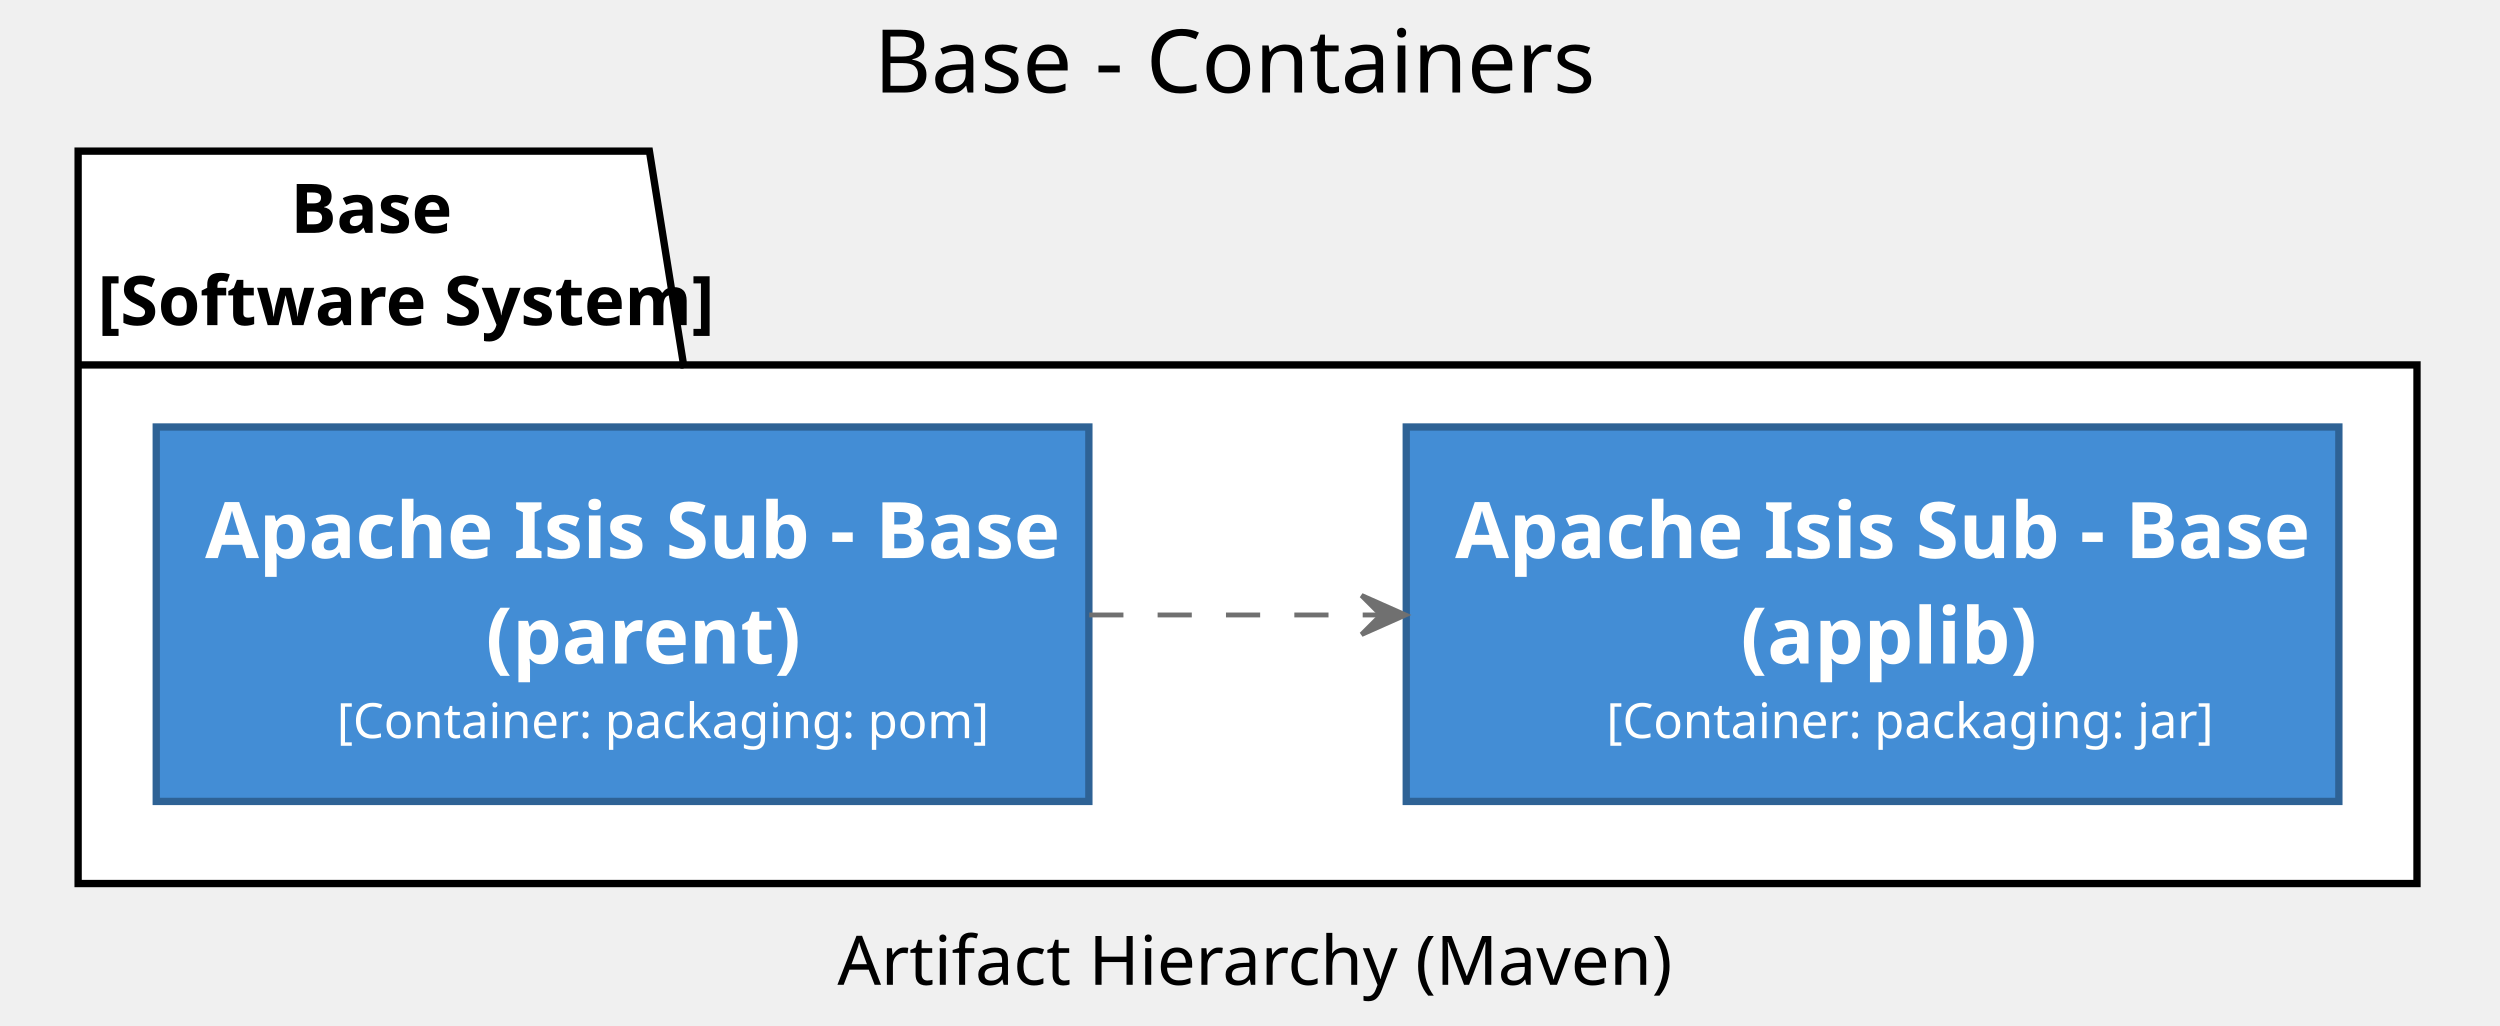
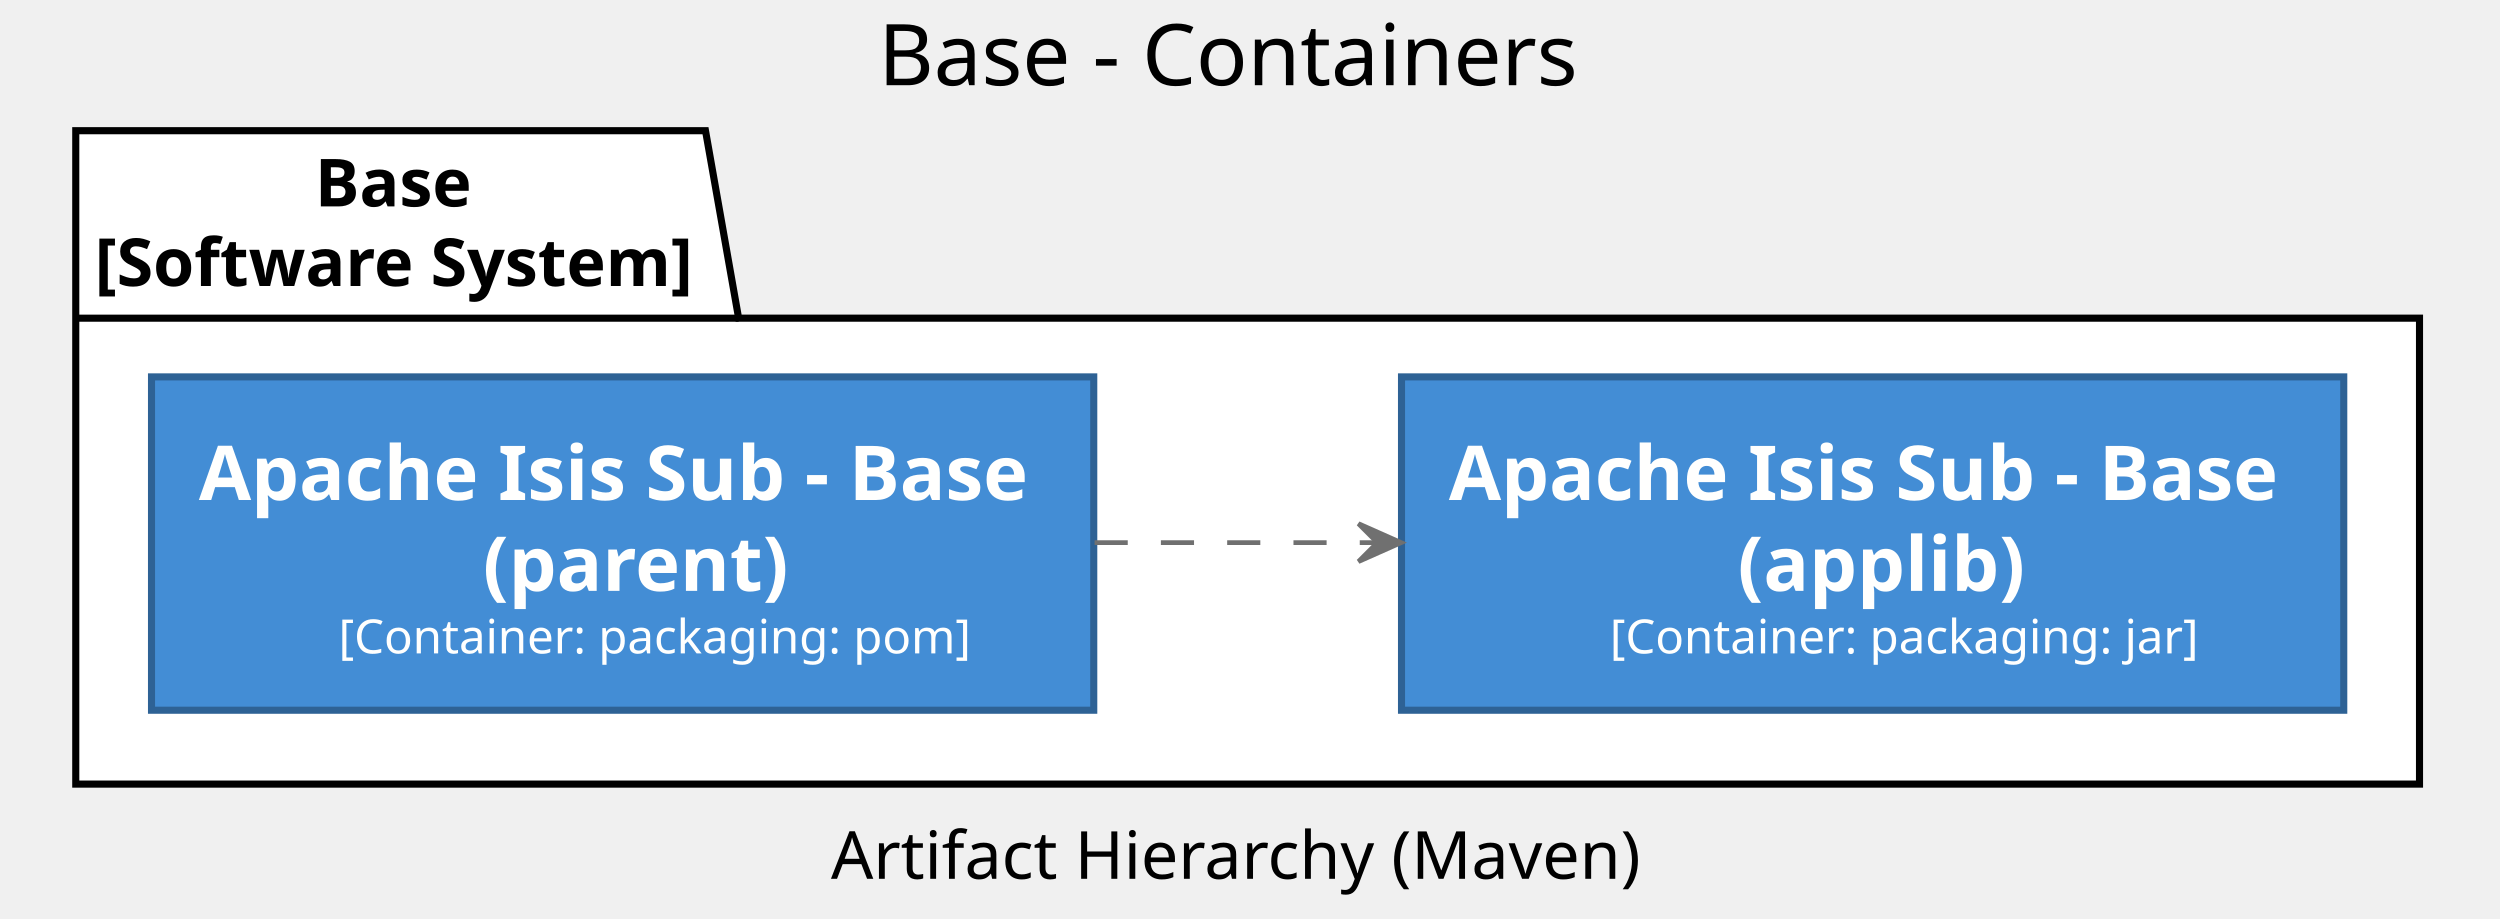
- <svg xmlns="http://www.w3.org/2000/svg" contentScriptType="application/ecmascript" contentStyleType="text/css" height="210px" preserveAspectRatio="none" style="width:512px;height:210px;" version="1.1" viewBox="0 0 512 210" width="512px" zoomAndPan="magnify">
+ <svg xmlns="http://www.w3.org/2000/svg" contentScriptType="application/ecmascript" contentStyleType="text/css" height="194px" preserveAspectRatio="none" style="width:528px;height:194px;" version="1.1" viewBox="0 0 528 194" width="528px" zoomAndPan="magnify">
  <defs />
  <g>
-     <text fill="#000000" font-family="sans-serif" font-size="18" lengthAdjust="spacing" textLength="141" x="179" y="18.949">Base - Containers</text>
-     <polygon fill="#FFFFFF" points="16,30.949,133,30.949,140,74.738,495,74.738,495,180.949,16,180.949,16,30.949" style="stroke:#000000;stroke-width:1.5;" />
-     <line style="stroke:#000000;stroke-width:1.5;" x1="16" x2="140" y1="74.738" y2="74.738" />
-     <text fill="#000000" font-family="sans-serif" font-size="14" font-weight="bold" lengthAdjust="spacing" textLength="32" x="59.5" y="47.688">Base</text>
-     <text fill="#000000" font-family="sans-serif" font-size="14" font-weight="bold" lengthAdjust="spacing" textLength="111" x="20" y="66.582">[Software System]</text>
-     <rect fill="#438DD5" height="76.684" style="stroke:#2E6295;stroke-width:1.5;" width="191" x="288" y="87.449" />
-     <text fill="#FFFFFE" font-family="sans-serif" font-size="16" font-weight="bold" lengthAdjust="spacing" textLength="166" x="298" y="114.293">Apache Isis Sub - Base</text>
-     <text fill="#FFFFFE" font-family="sans-serif" font-size="16" font-weight="bold" lengthAdjust="spacing" textLength="54" x="356.5" y="135.887">(applib)</text>
-     <text fill="#FFFFFE" font-family="sans-serif" font-size="10" lengthAdjust="spacing" textLength="109" x="329" y="151.164">[Container: packaging: jar]</text>
-     <rect fill="#438DD5" height="76.684" style="stroke:#2E6295;stroke-width:1.5;" width="191" x="32" y="87.449" />
-     <text fill="#FFFFFE" font-family="sans-serif" font-size="16" font-weight="bold" lengthAdjust="spacing" textLength="166" x="42" y="114.293">Apache Isis Sub - Base</text>
-     <text fill="#FFFFFE" font-family="sans-serif" font-size="16" font-weight="bold" lengthAdjust="spacing" textLength="56" x="99.5" y="135.887">(parent)</text>
-     <text fill="#FFFFFE" font-family="sans-serif" font-size="10" lengthAdjust="spacing" textLength="117" x="69" y="151.164">[Container: packaging: pom]</text>
-     <path d="M223.08,125.949 C242.5,125.949 263.01,125.949 282.61,125.949 " fill="none" id="2-to-3" style="stroke:#707070;stroke-width:1.0;stroke-dasharray:7.0,7.0;" />
-     <polygon fill="#707070" points="287.84,125.949,278.84,121.949,282.84,125.949,278.84,129.949,287.84,125.949" style="stroke:#707070;stroke-width:1.0;" />
-     <text fill="#000000" font-family="sans-serif" font-size="10" lengthAdjust="spacing" textLength="0" x="257" y="122.477" />
-     <text fill="#000000" font-family="sans-serif" font-size="14" lengthAdjust="spacing" textLength="156" x="171.5" y="201.688">Artifact Hierarchy (Maven)</text>
+     <text fill="#000000" font-family="sans-serif" font-size="18" lengthAdjust="spacing" textLength="144" x="185.5" y="18">Base - Containers</text>
+     <polygon fill="#FFFFFF" points="16,27.6,149,27.6,156,67.2,511,67.2,511,165.6,16,165.6,16,27.6" style="stroke:#000000;stroke-width:1.5;" />
+     <line style="stroke:#000000;stroke-width:1.5;" x1="16" x2="156" y1="67.2" y2="67.2" />
+     <text fill="#000000" font-family="sans-serif" font-size="14" font-weight="bold" lengthAdjust="spacing" textLength="34" x="66.5" y="43.6">Base</text>
+     <text fill="#000000" font-family="sans-serif" font-size="14" font-weight="bold" lengthAdjust="spacing" textLength="127" x="20" y="60.4">[Software System]</text>
+     <rect fill="#438DD5" height="70.4" style="stroke:#2E6295;stroke-width:1.5;" width="199" x="296" y="79.6" />
+     <text fill="#FFFFFE" font-family="sans-serif" font-size="16" font-weight="bold" lengthAdjust="spacing" textLength="175" x="306" y="105.6">Apache Isis Sub - Base</text>
+     <text fill="#FFFFFE" font-family="sans-serif" font-size="16" font-weight="bold" lengthAdjust="spacing" textLength="57" x="367" y="124.8">(applib)</text>
+     <text fill="#FFFFFE" font-family="sans-serif" font-size="10" lengthAdjust="spacing" textLength="111" x="340" y="138">[Container: packaging: jar]</text>
+     <rect fill="#438DD5" height="70.4" style="stroke:#2E6295;stroke-width:1.5;" width="199" x="32" y="79.6" />
+     <text fill="#FFFFFE" font-family="sans-serif" font-size="16" font-weight="bold" lengthAdjust="spacing" textLength="175" x="42" y="105.6">Apache Isis Sub - Base</text>
+     <text fill="#FFFFFE" font-family="sans-serif" font-size="16" font-weight="bold" lengthAdjust="spacing" textLength="59" x="102" y="124.8">(parent)</text>
+     <text fill="#FFFFFE" font-family="sans-serif" font-size="10" lengthAdjust="spacing" textLength="120" x="71.5" y="138">[Container: packaging: pom]</text>
+     <path d="M231.18,114.6 C250.62,114.6 271.07,114.6 290.68,114.6 " fill="none" id="2-to-3" style="stroke:#707070;stroke-width:1.0;stroke-dasharray:7.0,7.0;" />
+     <polygon fill="#707070" points="295.91,114.6,286.91,110.6,290.91,114.6,286.91,118.6,295.91,114.6" style="stroke:#707070;stroke-width:1.0;" />
+     <text fill="#000000" font-family="sans-serif" font-size="10" lengthAdjust="spacing" textLength="0" x="265" y="112.6" />
+     <text fill="#000000" font-family="sans-serif" font-size="14" lengthAdjust="spacing" textLength="164" x="175.5" y="185.6">Artifact Hierarchy (Maven)</text>
  </g>
</svg>
